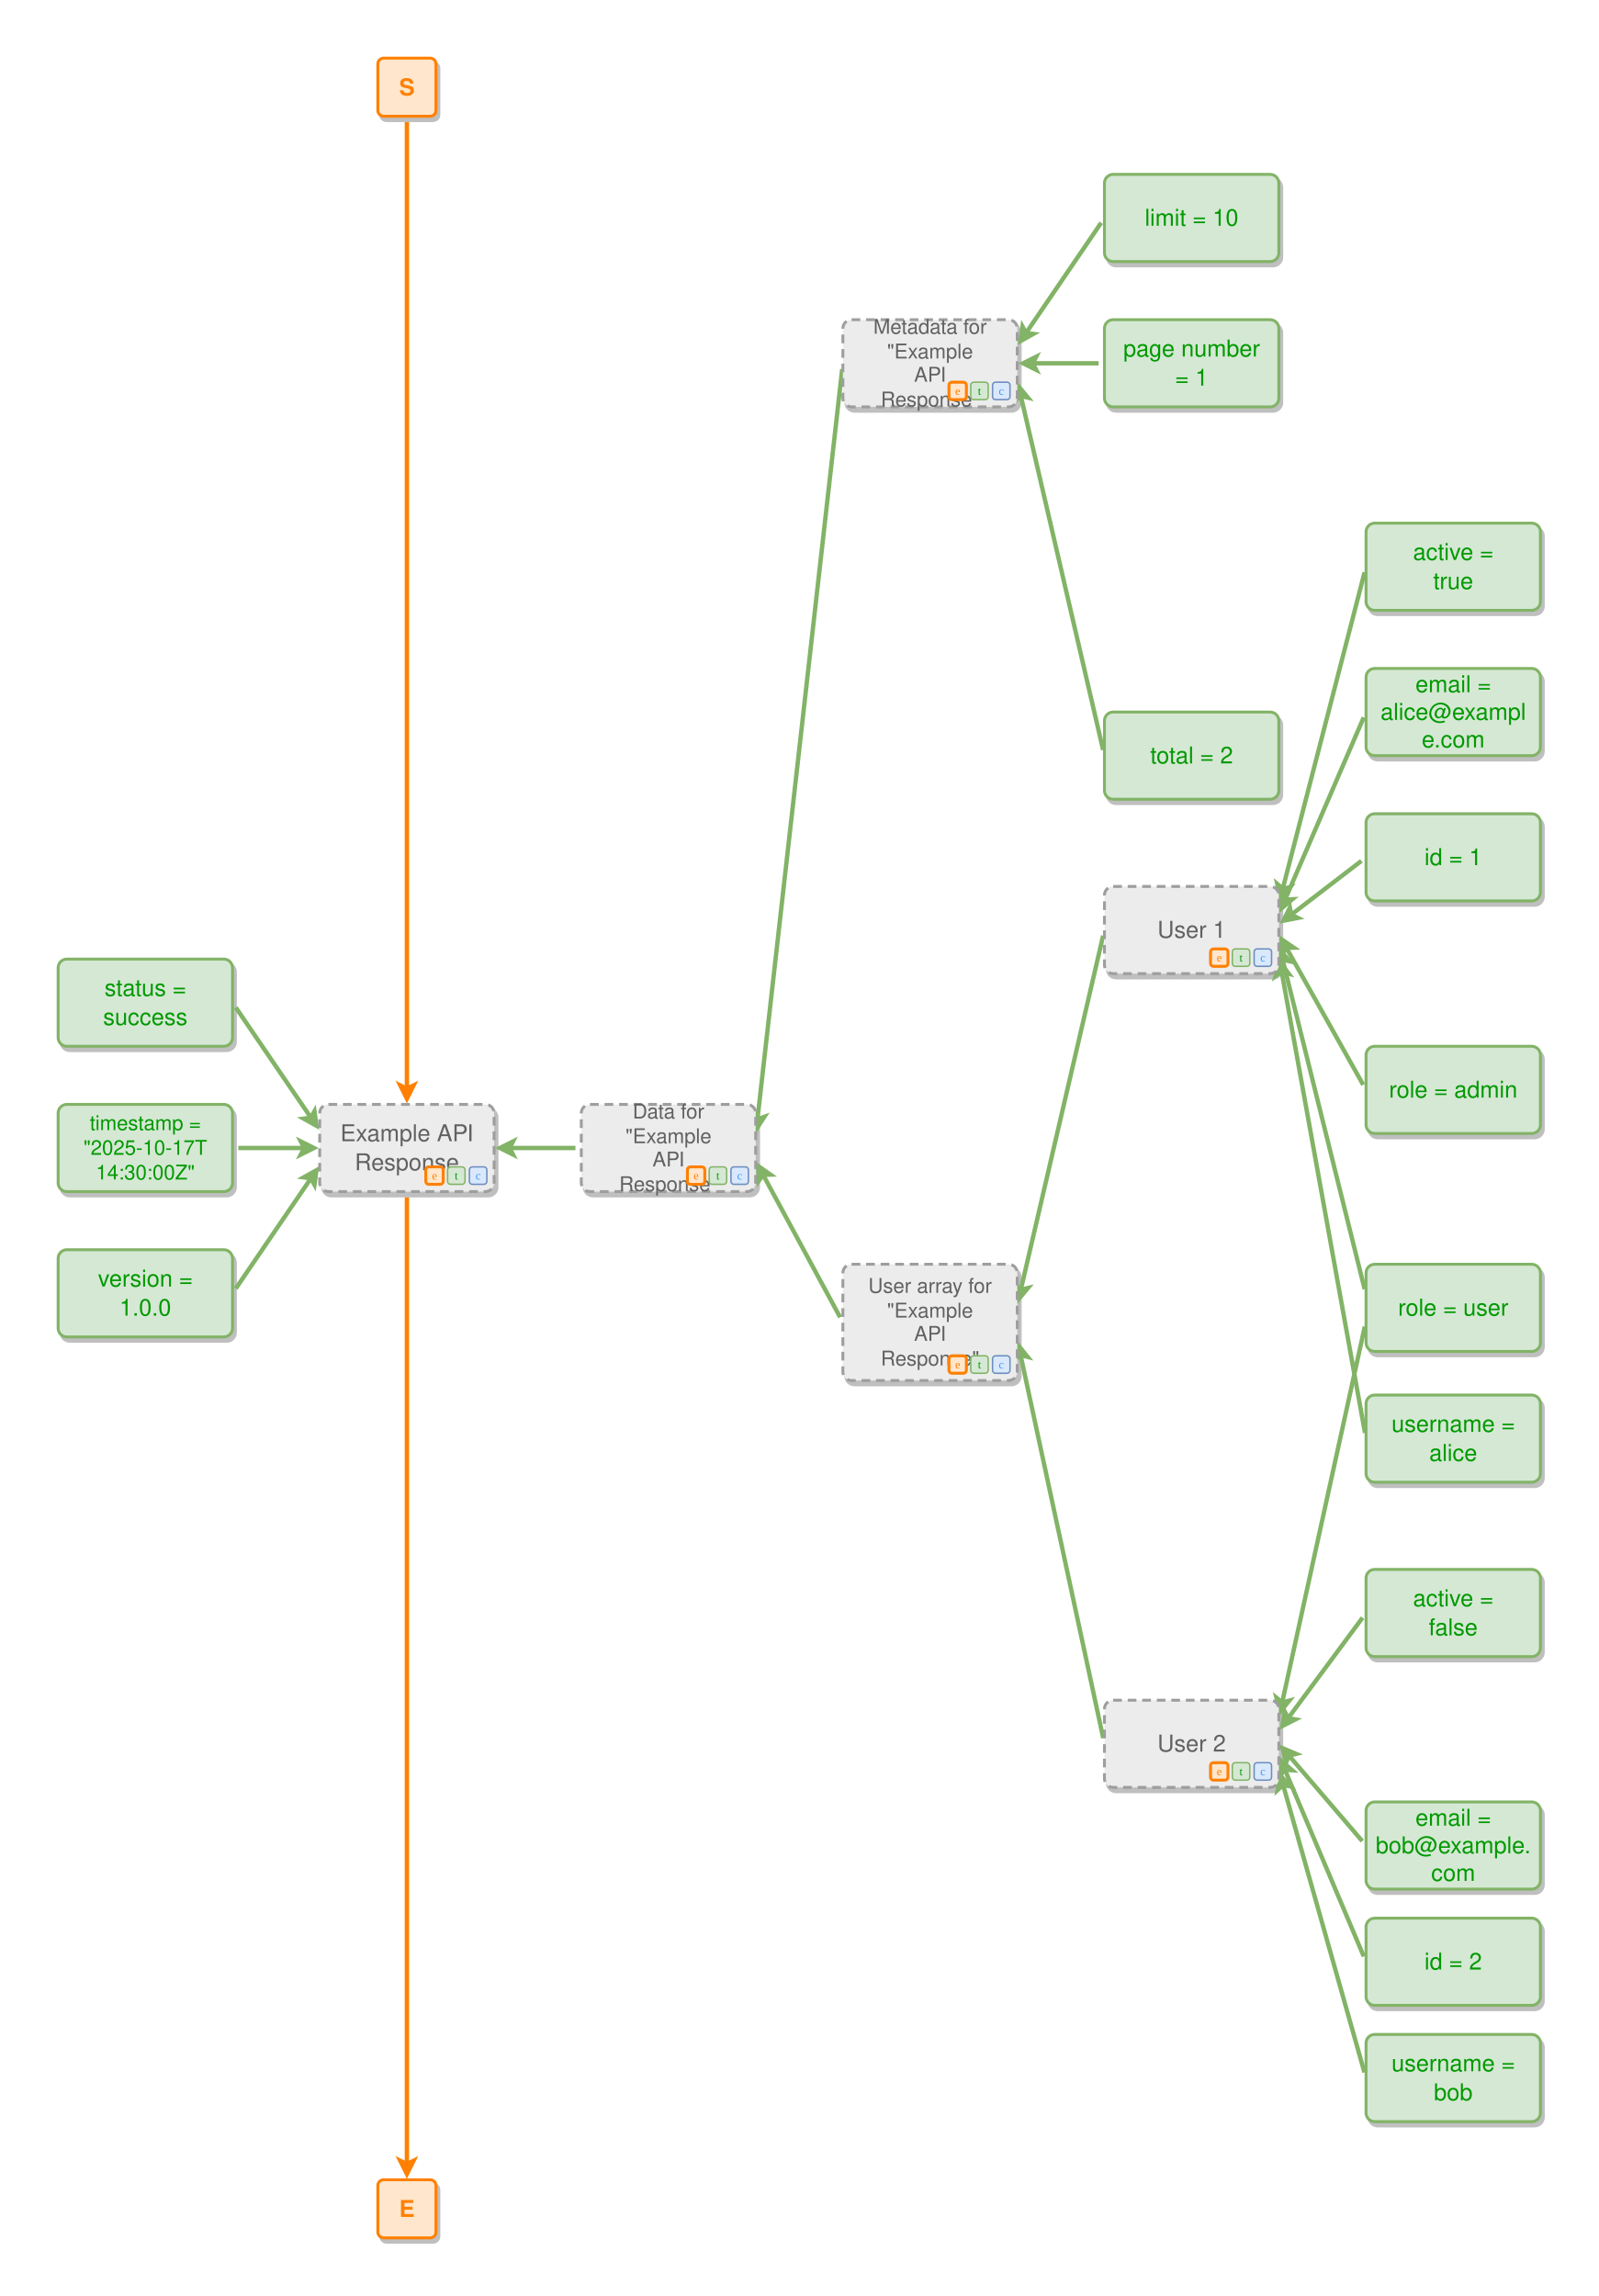
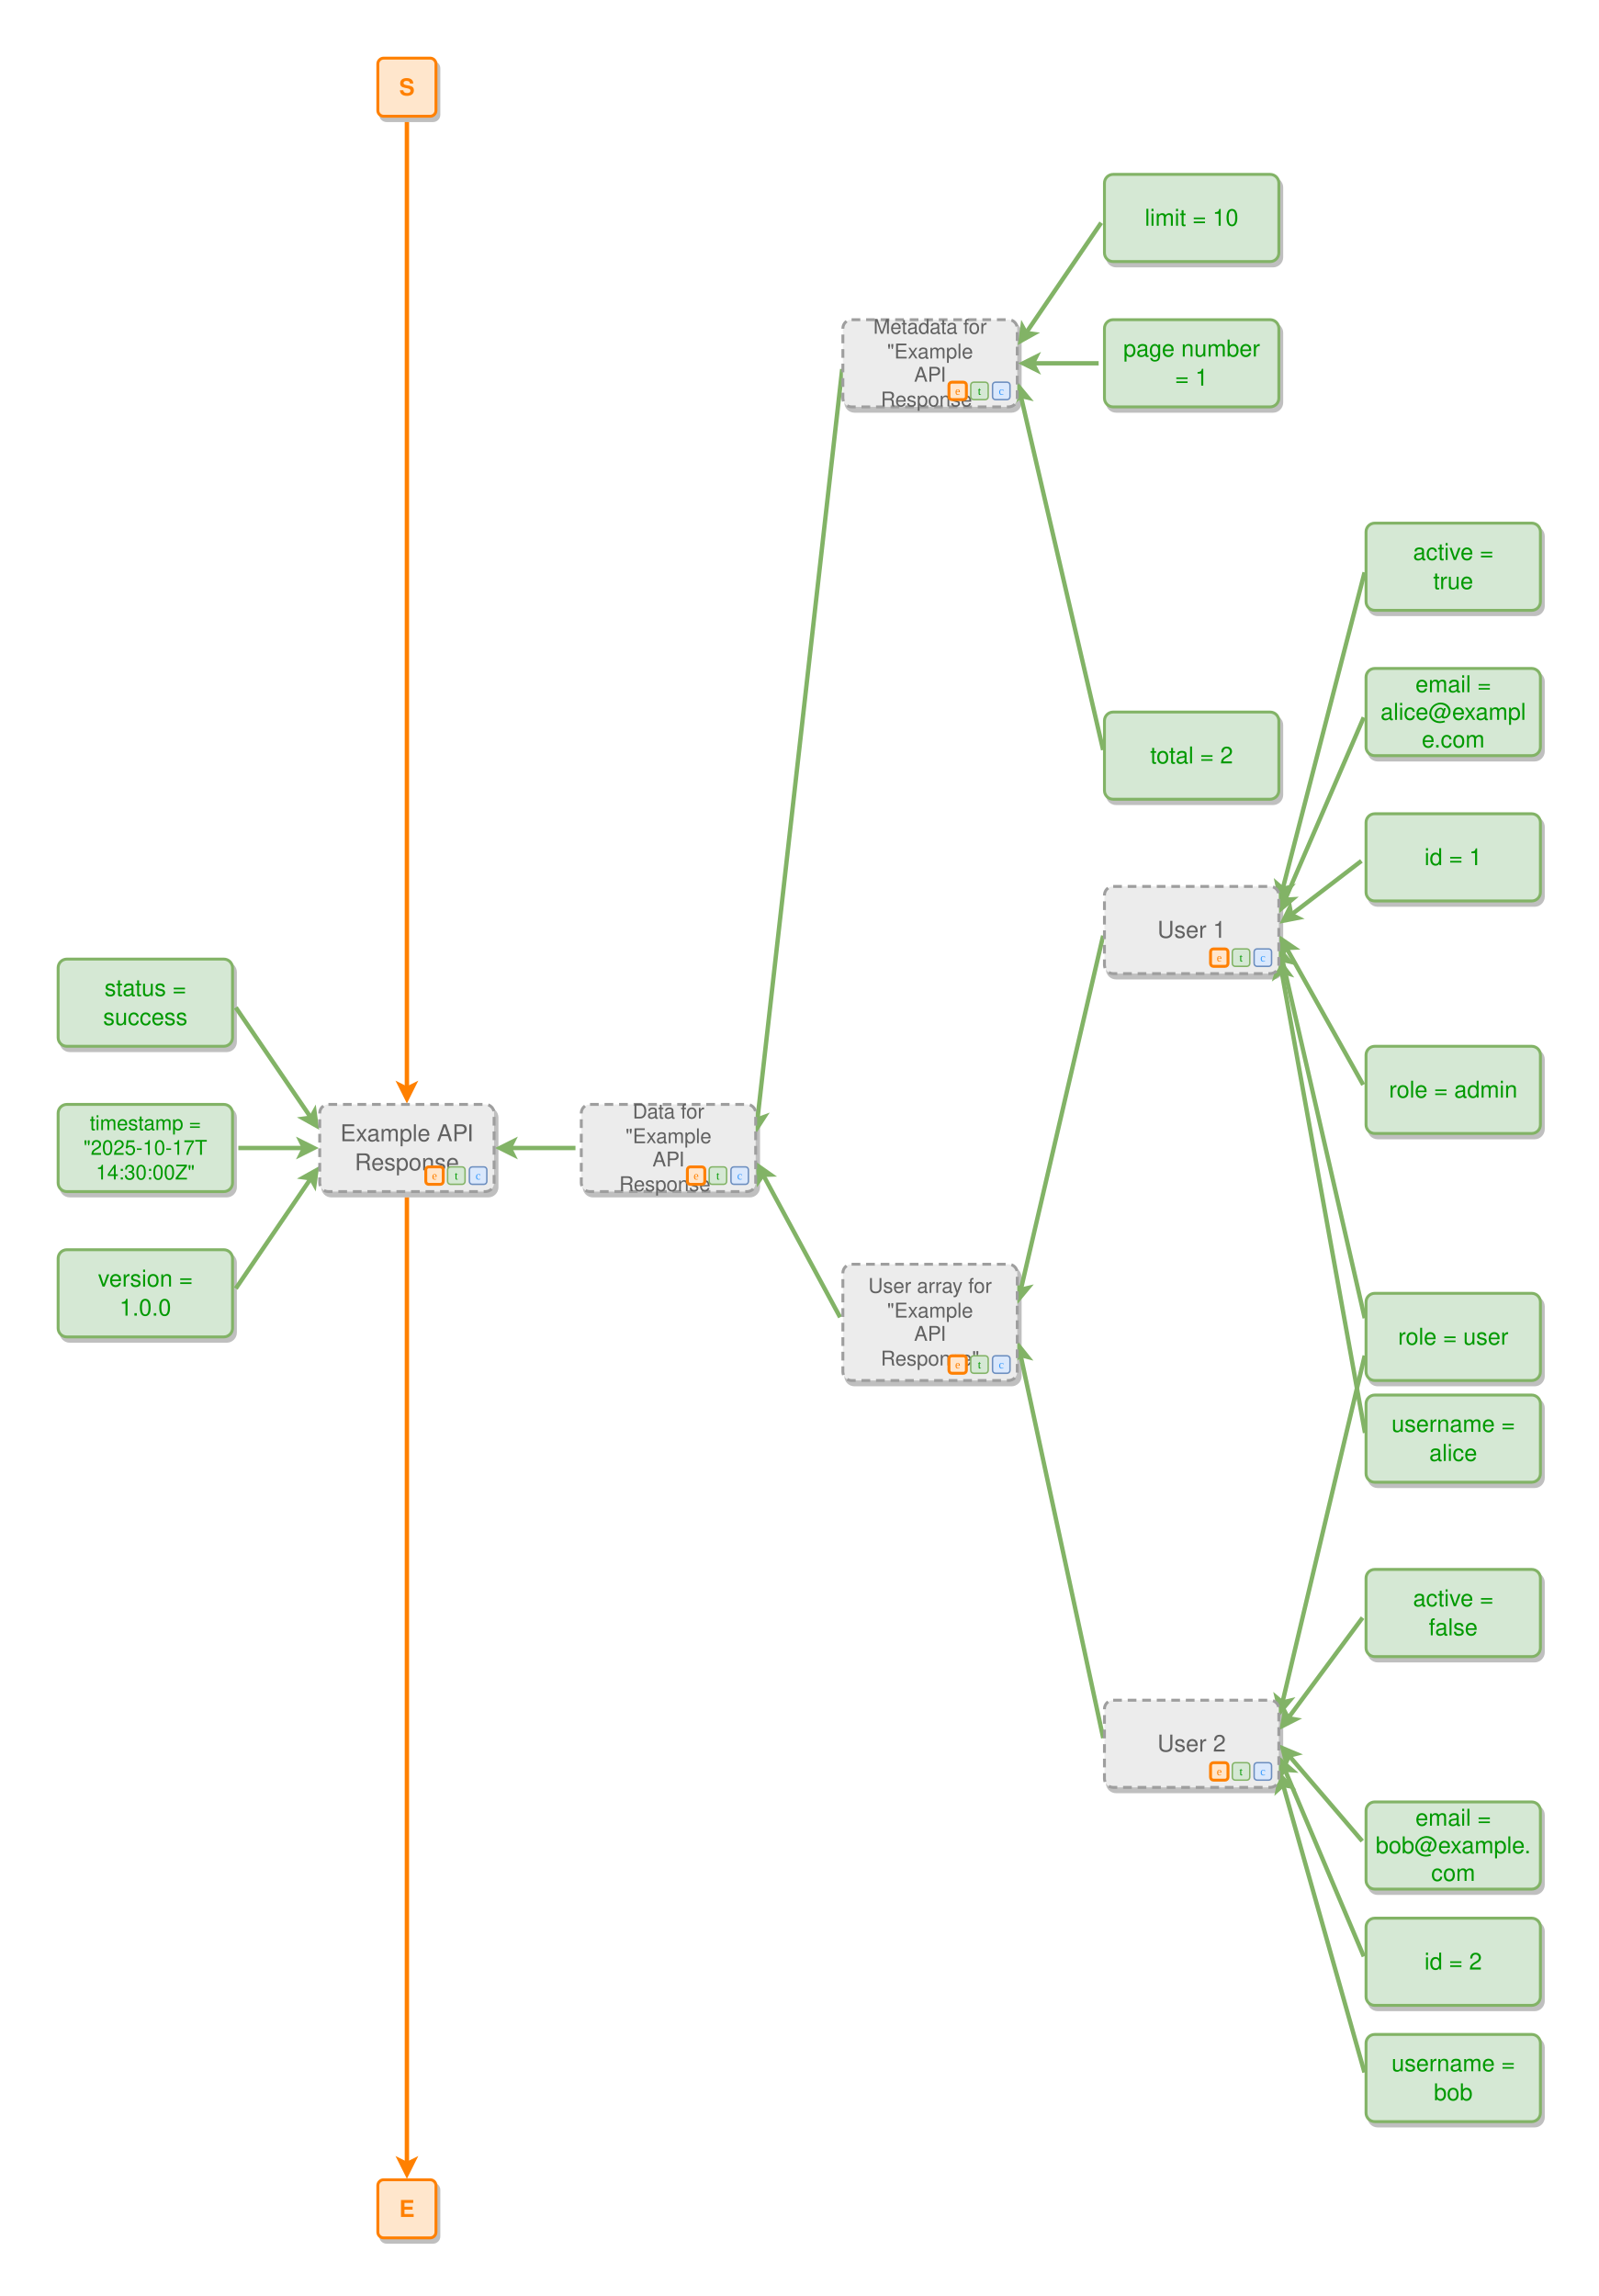
<svg xmlns="http://www.w3.org/2000/svg" width="1100" height="1580" viewBox="0 0 1100 1580">
  <defs>
  </defs>
  <g id="container-shells">
  </g>
  <g id="node-shadows">
    <rect x="400" y="760" width="120" height="60" rx="6" ry="6" fill="#000000" stroke="#000000" stroke-width="2" opacity="0.25" transform="translate(2,3)" />
    <rect x="940" y="1240" width="120" height="60" rx="6" ry="6" fill="#000000" stroke="#000000" stroke-width="2" opacity="0.25" transform="translate(2,3)" />
    <rect x="940" y="560" width="120" height="60" rx="6" ry="6" fill="#000000" stroke="#000000" stroke-width="2" opacity="0.25" transform="translate(2,3)" />
    <rect x="940" y="1320" width="120" height="60" rx="6" ry="6" fill="#000000" stroke="#000000" stroke-width="2" opacity="0.25" transform="translate(2,3)" />
    <rect x="760" y="120" width="120" height="60" rx="6" ry="6" fill="#000000" stroke="#000000" stroke-width="2" opacity="0.25" transform="translate(2,3)" />
    <rect x="760" y="220" width="120" height="60" rx="6" ry="6" fill="#000000" stroke="#000000" stroke-width="2" opacity="0.25" transform="translate(2,3)" />
    <rect x="940" y="720" width="120" height="60" rx="6" ry="6" fill="#000000" stroke="#000000" stroke-width="2" opacity="0.25" transform="translate(2,3)" />
-     <rect x="940" y="870" width="120" height="60" rx="6" ry="6" fill="#000000" stroke="#000000" stroke-width="2" opacity="0.25" transform="translate(2,3)" />
+     <rect x="940" y="890" width="120" height="60" rx="6" ry="6" fill="#000000" stroke="#000000" stroke-width="2" opacity="0.25" transform="translate(2,3)" />
    <rect x="40" y="660" width="120" height="60" rx="6" ry="6" fill="#000000" stroke="#000000" stroke-width="2" opacity="0.25" transform="translate(2,3)" />
    <rect x="40" y="760" width="120" height="60" rx="6" ry="6" fill="#000000" stroke="#000000" stroke-width="2" opacity="0.25" transform="translate(2,3)" />
    <rect x="760" y="490" width="120" height="60" rx="6" ry="6" fill="#000000" stroke="#000000" stroke-width="2" opacity="0.25" transform="translate(2,3)" />
    <rect x="220" y="760" width="120" height="60" rx="6" ry="6" fill="#000000" stroke="#000000" stroke-width="2" opacity="0.25" transform="translate(2,3)" />
    <rect x="940" y="960" width="120" height="60" rx="6" ry="6" fill="#000000" stroke="#000000" stroke-width="2" opacity="0.25" transform="translate(2,3)" />
    <rect x="940" y="1400" width="120" height="60" rx="6" ry="6" fill="#000000" stroke="#000000" stroke-width="2" opacity="0.25" transform="translate(2,3)" />
    <rect x="40" y="860" width="120" height="60" rx="6" ry="6" fill="#000000" stroke="#000000" stroke-width="2" opacity="0.25" transform="translate(2,3)" />
    <rect x="260" y="40" width="40" height="40" rx="4" ry="4" fill="#000000" stroke="#000000" stroke-width="2" opacity="0.25" transform="translate(2,3)" />
    <rect x="260" y="1500" width="40" height="40" rx="4" ry="4" fill="#000000" stroke="#000000" stroke-width="2" opacity="0.25" transform="translate(2,3)" />
    <rect x="580" y="220" width="120" height="60" rx="6" ry="6" fill="#000000" stroke="#000000" stroke-width="2" opacity="0.25" transform="translate(2,3)" />
    <rect x="760" y="610" width="120" height="60" rx="6" ry="6" fill="#000000" stroke="#000000" stroke-width="2" opacity="0.25" transform="translate(2,3)" />
    <rect x="760" y="1170" width="120" height="60" rx="6" ry="6" fill="#000000" stroke="#000000" stroke-width="2" opacity="0.25" transform="translate(2,3)" />
    <rect x="580" y="870" width="120" height="80" rx="6" ry="6" fill="#000000" stroke="#000000" stroke-width="2" opacity="0.25" transform="translate(2,3)" />
    <rect x="940" y="1080" width="120" height="60" rx="6" ry="6" fill="#000000" stroke="#000000" stroke-width="2" opacity="0.25" transform="translate(2,3)" />
    <rect x="940" y="360" width="120" height="60" rx="6" ry="6" fill="#000000" stroke="#000000" stroke-width="2" opacity="0.25" transform="translate(2,3)" />
    <rect x="940" y="460" width="120" height="60" rx="6" ry="6" fill="#000000" stroke="#000000" stroke-width="2" opacity="0.25" transform="translate(2,3)" />
  </g>
  <g id="edges">
    <g class="edge" data-edge-idx="0" data-edge-base="partof" data-edge-from="1" data-edge-to="2">
      <line x1="396.00" y1="790.00" x2="350.75" y2="790.00" stroke="#82b366" stroke-width="3" />
      <path d="M 344.00 790.00 L 353.00 785.50 L 350.75 790.00 L 353.00 794.50 Z" fill="#82b366" stroke="#82b366" stroke-width="3" stroke-miterlimit="10" />
    </g>
    <g class="edge" data-edge-idx="1" data-edge-base="partof" data-edge-from="10" data-edge-to="5">
      <line x1="937.40" y1="1266.96" x2="887.00" y2="1208.16" stroke="#82b366" stroke-width="3" />
      <path d="M 882.60 1203.04 L 891.88 1206.94 L 887.00 1208.16 L 885.04 1212.80 Z" fill="#82b366" stroke="#82b366" stroke-width="3" stroke-miterlimit="10" />
    </g>
    <g class="edge" data-edge-idx="2" data-edge-base="partof" data-edge-from="11" data-edge-to="4">
      <line x1="936.83" y1="592.43" x2="888.53" y2="629.46" stroke="#82b366" stroke-width="3" />
      <path d="M 883.17 633.57 L 887.58 624.52 L 888.53 629.46 L 893.05 631.66 Z" fill="#82b366" stroke="#82b366" stroke-width="3" stroke-miterlimit="10" />
    </g>
    <g class="edge" data-edge-idx="3" data-edge-base="partof" data-edge-from="12" data-edge-to="5">
      <line x1="938.44" y1="1346.32" x2="884.18" y2="1217.90" stroke="#82b366" stroke-width="3" />
      <path d="M 881.56 1211.68 L 889.20 1218.22 L 884.18 1217.90 L 880.91 1221.73 Z" fill="#82b366" stroke="#82b366" stroke-width="3" stroke-miterlimit="10" />
    </g>
    <g class="edge" data-edge-idx="4" data-edge-base="partof" data-edge-from="13" data-edge-to="3">
      <line x1="757.75" y1="153.30" x2="706.06" y2="229.12" stroke="#82b366" stroke-width="3" />
      <path d="M 702.25 234.70 L 703.61 224.72 L 706.06 229.12 L 711.04 229.79 Z" fill="#82b366" stroke="#82b366" stroke-width="3" stroke-miterlimit="10" />
    </g>
    <g class="edge" data-edge-idx="5" data-edge-base="partof" data-edge-from="14" data-edge-to="3">
      <line x1="756.00" y1="250.00" x2="710.75" y2="250.00" stroke="#82b366" stroke-width="3" />
      <path d="M 704.00 250.00 L 713.00 245.50 L 710.75 250.00 L 713.00 254.50 Z" fill="#82b366" stroke="#82b366" stroke-width="3" stroke-miterlimit="10" />
    </g>
    <g class="edge" data-edge-idx="6" data-edge-base="partof" data-edge-from="15" data-edge-to="4">
      <line x1="938.04" y1="746.51" x2="885.26" y2="652.38" stroke="#82b366" stroke-width="3" />
      <path d="M 881.96 646.49 L 890.28 652.14 L 885.26 652.38 L 882.43 656.54 Z" fill="#82b366" stroke="#82b366" stroke-width="3" stroke-miterlimit="10" />
    </g>
    <g class="edge" data-edge-idx="7" data-edge-base="partof" data-edge-from="16" data-edge-to="4">
-       <line x1="939.03" y1="887.12" x2="882.60" y2="660.43" stroke="#82b366" stroke-width="3" />
-       <path d="M 880.97 653.88 L 887.51 661.53 L 882.60 660.43 L 878.77 663.70 Z" fill="#82b366" stroke="#82b366" stroke-width="3" stroke-miterlimit="10" />
+       <line x1="939.10" y1="907.10" x2="882.41" y2="660.48" stroke="#82b366" stroke-width="3" />
+       <path d="M 880.90 653.90 L 887.30 661.66 L 882.41 660.48 L 878.53 663.68 Z" fill="#82b366" stroke="#82b366" stroke-width="3" stroke-miterlimit="10" />
    </g>
    <g class="edge" data-edge-idx="8" data-edge-base="partof" data-edge-from="16" data-edge-to="5">
-       <line x1="939.14" y1="912.91" x2="882.31" y2="1171.50" stroke="#82b366" stroke-width="3" />
-       <path d="M 880.86 1178.09 L 878.40 1168.34 L 882.31 1171.50 L 887.19 1170.27 Z" fill="#82b366" stroke="#82b366" stroke-width="3" stroke-miterlimit="10" />
+       <line x1="939.08" y1="932.89" x2="882.48" y2="1171.54" stroke="#82b366" stroke-width="3" />
+       <path d="M 880.92 1178.11 L 878.62 1168.31 L 882.48 1171.54 L 887.38 1170.39 Z" fill="#82b366" stroke="#82b366" stroke-width="3" stroke-miterlimit="10" />
    </g>
    <g class="edge" data-edge-idx="9" data-edge-base="partof" data-edge-from="17" data-edge-to="2">
      <line x1="162.25" y1="693.30" x2="213.94" y2="769.12" stroke="#82b366" stroke-width="3" />
      <path d="M 217.75 774.70 L 208.96 769.79 L 213.94 769.12 L 216.39 764.72 Z" fill="#82b366" stroke="#82b366" stroke-width="3" stroke-miterlimit="10" />
    </g>
    <g class="edge" data-edge-idx="10" data-edge-base="partof" data-edge-from="18" data-edge-to="2">
      <line x1="164.00" y1="790.00" x2="209.25" y2="790.00" stroke="#82b366" stroke-width="3" />
      <path d="M 216.00 790.00 L 207.00 794.50 L 209.25 790.00 L 207.00 785.50 Z" fill="#82b366" stroke="#82b366" stroke-width="3" stroke-miterlimit="10" />
    </g>
    <g class="edge" data-edge-idx="11" data-edge-base="partof" data-edge-from="19" data-edge-to="3">
      <line x1="759.09" y1="516.10" x2="702.44" y2="272.47" stroke="#82b366" stroke-width="3" />
      <path d="M 700.91 265.90 L 707.33 273.64 L 702.44 272.47 L 698.56 275.68 Z" fill="#82b366" stroke="#82b366" stroke-width="3" stroke-miterlimit="10" />
    </g>
    <g class="edge" data-edge-idx="12" data-edge-base="leadsto" data-edge-from="2" data-edge-to="24">
      <line x1="280.00" y1="824.00" x2="280.00" y2="1489.25" stroke="#ff8000" stroke-width="3" />
      <path d="M 280.00 1496.00 L 275.50 1487.00 L 280.00 1489.25 L 284.50 1487.00 Z" fill="#ff8000" stroke="#ff8000" stroke-width="3" stroke-miterlimit="10" />
    </g>
    <g class="edge" data-edge-idx="13" data-edge-base="partof" data-edge-from="20" data-edge-to="4">
      <line x1="939.29" y1="986.06" x2="881.91" y2="668.58" stroke="#82b366" stroke-width="3" />
      <path d="M 880.71 661.94 L 886.74 669.99 L 881.91 668.58 L 877.88 671.59 Z" fill="#82b366" stroke="#82b366" stroke-width="3" stroke-miterlimit="10" />
    </g>
    <g class="edge" data-edge-idx="14" data-edge-base="partof" data-edge-from="21" data-edge-to="5">
      <line x1="938.91" y1="1426.15" x2="882.93" y2="1228.34" stroke="#82b366" stroke-width="3" />
      <path d="M 881.09 1221.85 L 887.87 1229.28 L 882.93 1228.34 L 879.21 1231.73 Z" fill="#82b366" stroke="#82b366" stroke-width="3" stroke-miterlimit="10" />
    </g>
    <g class="edge" data-edge-idx="15" data-edge-base="partof" data-edge-from="22" data-edge-to="2">
      <line x1="162.25" y1="886.70" x2="213.94" y2="810.88" stroke="#82b366" stroke-width="3" />
      <path d="M 217.75 805.30 L 216.39 815.28 L 213.94 810.88 L 208.96 810.21 Z" fill="#82b366" stroke="#82b366" stroke-width="3" stroke-miterlimit="10" />
    </g>
    <g class="edge" data-edge-idx="16" data-edge-base="leadsto" data-edge-from="23" data-edge-to="2">
      <line x1="280.00" y1="84.00" x2="280.00" y2="749.25" stroke="#ff8000" stroke-width="3" />
      <path d="M 280.00 756.00 L 275.50 747.00 L 280.00 749.25 L 284.50 747.00 Z" fill="#ff8000" stroke="#ff8000" stroke-width="3" stroke-miterlimit="10" />
    </g>
    <g class="edge" data-edge-idx="17" data-edge-base="partof" data-edge-from="3" data-edge-to="1">
      <line x1="579.55" y1="253.97" x2="521.21" y2="770.32" stroke="#82b366" stroke-width="3" />
      <path d="M 520.45 777.03 L 516.99 767.58 L 521.21 770.32 L 525.93 768.59 Z" fill="#82b366" stroke="#82b366" stroke-width="3" stroke-miterlimit="10" />
    </g>
    <g class="edge" data-edge-idx="18" data-edge-base="partof" data-edge-from="4" data-edge-to="6">
      <line x1="759.09" y1="643.90" x2="702.44" y2="887.53" stroke="#82b366" stroke-width="3" />
      <path d="M 700.91 894.10 L 698.56 884.32 L 702.44 887.53 L 707.33 886.36 Z" fill="#82b366" stroke="#82b366" stroke-width="3" stroke-miterlimit="10" />
    </g>
    <g class="edge" data-edge-idx="19" data-edge-base="partof" data-edge-from="5" data-edge-to="6">
      <line x1="759.16" y1="1196.09" x2="702.27" y2="932.51" stroke="#82b366" stroke-width="3" />
      <path d="M 700.84 925.91 L 707.14 933.76 L 702.27 932.51 L 698.34 935.66 Z" fill="#82b366" stroke="#82b366" stroke-width="3" stroke-miterlimit="10" />
    </g>
    <g class="edge" data-edge-idx="20" data-edge-base="partof" data-edge-from="6" data-edge-to="1">
      <line x1="578.10" y1="906.48" x2="525.11" y2="808.46" stroke="#82b366" stroke-width="3" />
      <path d="M 521.90 802.52 L 530.14 808.30 L 525.11 808.46 L 522.22 812.58 Z" fill="#82b366" stroke="#82b366" stroke-width="3" stroke-miterlimit="10" />
    </g>
    <g class="edge" data-edge-idx="21" data-edge-base="partof" data-edge-from="7" data-edge-to="5">
      <line x1="937.62" y1="1113.21" x2="886.40" y2="1182.36" stroke="#82b366" stroke-width="3" />
      <path d="M 882.38 1187.79 L 884.12 1177.88 L 886.40 1182.36 L 891.35 1183.23 Z" fill="#82b366" stroke="#82b366" stroke-width="3" stroke-miterlimit="10" />
    </g>
    <g class="edge" data-edge-idx="22" data-edge-base="partof" data-edge-from="8" data-edge-to="4">
      <line x1="939.00" y1="393.87" x2="882.69" y2="611.59" stroke="#82b366" stroke-width="3" />
      <path d="M 881.00 618.13 L 878.90 608.29 L 882.69 611.59 L 887.61 610.54 Z" fill="#82b366" stroke="#82b366" stroke-width="3" stroke-miterlimit="10" />
    </g>
    <g class="edge" data-edge-idx="23" data-edge-base="partof" data-edge-from="9" data-edge-to="4">
      <line x1="938.41" y1="493.67" x2="884.26" y2="619.13" stroke="#82b366" stroke-width="3" />
      <path d="M 881.59 625.33 L 881.02 615.28 L 884.26 619.13 L 889.28 618.85 Z" fill="#82b366" stroke="#82b366" stroke-width="3" stroke-miterlimit="10" />
    </g>
  </g>
  <g id="nodes">
    <rect x="400" y="760" width="120" height="60" rx="6" ry="6" fill="#ececec" stroke="#9e9e9e" stroke-width="2" stroke-dasharray="6 4" />
    <text x="460" y="765" text-anchor="middle" dominant-baseline="middle" font-family="Helvetica,Inter,Segoe UI,Arial" font-size="14" font-weight="normal" fill="#616161">Data for</text>
    <text x="460" y="782" text-anchor="middle" dominant-baseline="middle" font-family="Helvetica,Inter,Segoe UI,Arial" font-size="14" font-weight="normal" fill="#616161">"Example</text>
    <text x="460" y="798" text-anchor="middle" dominant-baseline="middle" font-family="Helvetica,Inter,Segoe UI,Arial" font-size="14" font-weight="normal" fill="#616161">API</text>
    <text x="460" y="815" text-anchor="middle" dominant-baseline="middle" font-family="Helvetica,Inter,Segoe UI,Arial" font-size="14" font-weight="normal" fill="#616161">Response"</text>
    <rect x="473" y="803" width="12" height="12" rx="2" ry="2" fill="#ffe6cc" stroke="#ff8000" stroke-width="2" />
    <text x="479.0" y="809.0" text-anchor="middle" dominant-baseline="central" font-size="8" fill="#ff8000">e</text>
    <rect x="488" y="803" width="12" height="12" rx="2" ry="2" fill="#d5e8d4" stroke="#82b366" stroke-width="1" />
    <text x="494.0" y="809.0" text-anchor="middle" dominant-baseline="central" font-size="8" fill="#009900">t</text>
    <rect x="503" y="803" width="12" height="12" rx="2" ry="2" fill="#dae8fc" stroke="#6c8ebf" stroke-width="1" />
    <text x="509.0" y="809.0" text-anchor="middle" dominant-baseline="central" font-size="8" fill="#3399ff">c</text>
    <rect x="940" y="1240" width="120" height="60" rx="6" ry="6" fill="#d5e8d4" stroke="#82b366" stroke-width="2" />
    <text x="1000" y="1251" text-anchor="middle" dominant-baseline="middle" font-family="Helvetica,Inter,Segoe UI,Arial" font-size="16" font-weight="normal" fill="#009900">email =</text>
    <text x="1000" y="1270" text-anchor="middle" dominant-baseline="middle" font-family="Helvetica,Inter,Segoe UI,Arial" font-size="16" font-weight="normal" fill="#009900">bob@example.</text>
    <text x="1000" y="1289" text-anchor="middle" dominant-baseline="middle" font-family="Helvetica,Inter,Segoe UI,Arial" font-size="16" font-weight="normal" fill="#009900">com</text>
    <rect x="940" y="560" width="120" height="60" rx="6" ry="6" fill="#d5e8d4" stroke="#82b366" stroke-width="2" />
    <text x="1000" y="590" text-anchor="middle" dominant-baseline="middle" font-family="Helvetica,Inter,Segoe UI,Arial" font-size="16" font-weight="normal" fill="#009900">id = 1</text>
    <rect x="940" y="1320" width="120" height="60" rx="6" ry="6" fill="#d5e8d4" stroke="#82b366" stroke-width="2" />
    <text x="1000" y="1350" text-anchor="middle" dominant-baseline="middle" font-family="Helvetica,Inter,Segoe UI,Arial" font-size="16" font-weight="normal" fill="#009900">id = 2</text>
    <rect x="760" y="120" width="120" height="60" rx="6" ry="6" fill="#d5e8d4" stroke="#82b366" stroke-width="2" />
    <text x="820" y="150" text-anchor="middle" dominant-baseline="middle" font-family="Helvetica,Inter,Segoe UI,Arial" font-size="16" font-weight="normal" fill="#009900">limit = 10</text>
    <rect x="760" y="220" width="120" height="60" rx="6" ry="6" fill="#d5e8d4" stroke="#82b366" stroke-width="2" />
    <text x="820" y="240" text-anchor="middle" dominant-baseline="middle" font-family="Helvetica,Inter,Segoe UI,Arial" font-size="16" font-weight="normal" fill="#009900">page number</text>
    <text x="820" y="260" text-anchor="middle" dominant-baseline="middle" font-family="Helvetica,Inter,Segoe UI,Arial" font-size="16" font-weight="normal" fill="#009900">= 1</text>
    <rect x="940" y="720" width="120" height="60" rx="6" ry="6" fill="#d5e8d4" stroke="#82b366" stroke-width="2" />
    <text x="1000" y="750" text-anchor="middle" dominant-baseline="middle" font-family="Helvetica,Inter,Segoe UI,Arial" font-size="16" font-weight="normal" fill="#009900">role = admin</text>
-     <rect x="940" y="870" width="120" height="60" rx="6" ry="6" fill="#d5e8d4" stroke="#82b366" stroke-width="2" />
-     <text x="1000" y="900" text-anchor="middle" dominant-baseline="middle" font-family="Helvetica,Inter,Segoe UI,Arial" font-size="16" font-weight="normal" fill="#009900">role = user</text>
+     <rect x="940" y="890" width="120" height="60" rx="6" ry="6" fill="#d5e8d4" stroke="#82b366" stroke-width="2" />
+     <text x="1000" y="920" text-anchor="middle" dominant-baseline="middle" font-family="Helvetica,Inter,Segoe UI,Arial" font-size="16" font-weight="normal" fill="#009900">role = user</text>
    <rect x="40" y="660" width="120" height="60" rx="6" ry="6" fill="#d5e8d4" stroke="#82b366" stroke-width="2" />
    <text x="100" y="680" text-anchor="middle" dominant-baseline="middle" font-family="Helvetica,Inter,Segoe UI,Arial" font-size="16" font-weight="normal" fill="#009900">status =</text>
    <text x="100" y="700" text-anchor="middle" dominant-baseline="middle" font-family="Helvetica,Inter,Segoe UI,Arial" font-size="16" font-weight="normal" fill="#009900">success</text>
    <rect x="40" y="760" width="120" height="60" rx="6" ry="6" fill="#d5e8d4" stroke="#82b366" stroke-width="2" />
    <text x="100" y="773" text-anchor="middle" dominant-baseline="middle" font-family="Helvetica,Inter,Segoe UI,Arial" font-size="14" font-weight="normal" fill="#009900">timestamp =</text>
    <text x="100" y="790" text-anchor="middle" dominant-baseline="middle" font-family="Helvetica,Inter,Segoe UI,Arial" font-size="14" font-weight="normal" fill="#009900">"2025-10-17T</text>
    <text x="100" y="807" text-anchor="middle" dominant-baseline="middle" font-family="Helvetica,Inter,Segoe UI,Arial" font-size="14" font-weight="normal" fill="#009900">14:30:00Z"</text>
    <rect x="760" y="490" width="120" height="60" rx="6" ry="6" fill="#d5e8d4" stroke="#82b366" stroke-width="2" />
    <text x="820" y="520" text-anchor="middle" dominant-baseline="middle" font-family="Helvetica,Inter,Segoe UI,Arial" font-size="16" font-weight="normal" fill="#009900">total = 2</text>
    <rect x="220" y="760" width="120" height="60" rx="6" ry="6" fill="#ececec" stroke="#9e9e9e" stroke-width="2" stroke-dasharray="6 4" />
    <text x="280" y="780" text-anchor="middle" dominant-baseline="middle" font-family="Helvetica,Inter,Segoe UI,Arial" font-size="16" font-weight="normal" fill="#616161">Example API</text>
    <text x="280" y="800" text-anchor="middle" dominant-baseline="middle" font-family="Helvetica,Inter,Segoe UI,Arial" font-size="16" font-weight="normal" fill="#616161">Response</text>
    <rect x="293" y="803" width="12" height="12" rx="2" ry="2" fill="#ffe6cc" stroke="#ff8000" stroke-width="2" />
    <text x="299.0" y="809.0" text-anchor="middle" dominant-baseline="central" font-size="8" fill="#ff8000">e</text>
    <rect x="308" y="803" width="12" height="12" rx="2" ry="2" fill="#d5e8d4" stroke="#82b366" stroke-width="1" />
    <text x="314.0" y="809.0" text-anchor="middle" dominant-baseline="central" font-size="8" fill="#009900">t</text>
    <rect x="323" y="803" width="12" height="12" rx="2" ry="2" fill="#dae8fc" stroke="#6c8ebf" stroke-width="1" />
    <text x="329.0" y="809.0" text-anchor="middle" dominant-baseline="central" font-size="8" fill="#3399ff">c</text>
    <rect x="940" y="960" width="120" height="60" rx="6" ry="6" fill="#d5e8d4" stroke="#82b366" stroke-width="2" />
    <text x="1000" y="980" text-anchor="middle" dominant-baseline="middle" font-family="Helvetica,Inter,Segoe UI,Arial" font-size="16" font-weight="normal" fill="#009900">username =</text>
    <text x="1000" y="1000" text-anchor="middle" dominant-baseline="middle" font-family="Helvetica,Inter,Segoe UI,Arial" font-size="16" font-weight="normal" fill="#009900">alice</text>
    <rect x="940" y="1400" width="120" height="60" rx="6" ry="6" fill="#d5e8d4" stroke="#82b366" stroke-width="2" />
    <text x="1000" y="1420" text-anchor="middle" dominant-baseline="middle" font-family="Helvetica,Inter,Segoe UI,Arial" font-size="16" font-weight="normal" fill="#009900">username =</text>
    <text x="1000" y="1440" text-anchor="middle" dominant-baseline="middle" font-family="Helvetica,Inter,Segoe UI,Arial" font-size="16" font-weight="normal" fill="#009900">bob</text>
    <rect x="40" y="860" width="120" height="60" rx="6" ry="6" fill="#d5e8d4" stroke="#82b366" stroke-width="2" />
    <text x="100" y="880" text-anchor="middle" dominant-baseline="middle" font-family="Helvetica,Inter,Segoe UI,Arial" font-size="16" font-weight="normal" fill="#009900">version =</text>
    <text x="100" y="900" text-anchor="middle" dominant-baseline="middle" font-family="Helvetica,Inter,Segoe UI,Arial" font-size="16" font-weight="normal" fill="#009900">1.0.0</text>
    <rect x="260" y="40" width="40" height="40" rx="4" ry="4" fill="#ffe6cc" stroke="#ff8000" stroke-width="2" />
    <text x="280" y="60" text-anchor="middle" dominant-baseline="middle" font-family="Helvetica,Inter,Segoe UI,Arial" font-size="16" font-weight="bold" fill="#ff8000">S</text>
    <rect x="260" y="1500" width="40" height="40" rx="4" ry="4" fill="#ffe6cc" stroke="#ff8000" stroke-width="2" />
    <text x="280" y="1520" text-anchor="middle" dominant-baseline="middle" font-family="Helvetica,Inter,Segoe UI,Arial" font-size="16" font-weight="bold" fill="#ff8000">E</text>
    <rect x="580" y="220" width="120" height="60" rx="6" ry="6" fill="#ececec" stroke="#9e9e9e" stroke-width="2" stroke-dasharray="6 4" />
    <text x="640" y="225" text-anchor="middle" dominant-baseline="middle" font-family="Helvetica,Inter,Segoe UI,Arial" font-size="14" font-weight="normal" fill="#616161">Metadata for</text>
    <text x="640" y="242" text-anchor="middle" dominant-baseline="middle" font-family="Helvetica,Inter,Segoe UI,Arial" font-size="14" font-weight="normal" fill="#616161">"Example</text>
    <text x="640" y="258" text-anchor="middle" dominant-baseline="middle" font-family="Helvetica,Inter,Segoe UI,Arial" font-size="14" font-weight="normal" fill="#616161">API</text>
    <text x="640" y="275" text-anchor="middle" dominant-baseline="middle" font-family="Helvetica,Inter,Segoe UI,Arial" font-size="14" font-weight="normal" fill="#616161">Response"</text>
    <rect x="653" y="263" width="12" height="12" rx="2" ry="2" fill="#ffe6cc" stroke="#ff8000" stroke-width="2" />
    <text x="659.0" y="269.0" text-anchor="middle" dominant-baseline="central" font-size="8" fill="#ff8000">e</text>
    <rect x="668" y="263" width="12" height="12" rx="2" ry="2" fill="#d5e8d4" stroke="#82b366" stroke-width="1" />
    <text x="674.0" y="269.0" text-anchor="middle" dominant-baseline="central" font-size="8" fill="#009900">t</text>
    <rect x="683" y="263" width="12" height="12" rx="2" ry="2" fill="#dae8fc" stroke="#6c8ebf" stroke-width="1" />
    <text x="689.0" y="269.0" text-anchor="middle" dominant-baseline="central" font-size="8" fill="#3399ff">c</text>
    <rect x="760" y="610" width="120" height="60" rx="6" ry="6" fill="#ececec" stroke="#9e9e9e" stroke-width="2" stroke-dasharray="6 4" />
    <text x="820" y="640" text-anchor="middle" dominant-baseline="middle" font-family="Helvetica,Inter,Segoe UI,Arial" font-size="16" font-weight="normal" fill="#616161">User 1</text>
    <rect x="833" y="653" width="12" height="12" rx="2" ry="2" fill="#ffe6cc" stroke="#ff8000" stroke-width="2" />
    <text x="839.0" y="659.0" text-anchor="middle" dominant-baseline="central" font-size="8" fill="#ff8000">e</text>
    <rect x="848" y="653" width="12" height="12" rx="2" ry="2" fill="#d5e8d4" stroke="#82b366" stroke-width="1" />
    <text x="854.0" y="659.0" text-anchor="middle" dominant-baseline="central" font-size="8" fill="#009900">t</text>
    <rect x="863" y="653" width="12" height="12" rx="2" ry="2" fill="#dae8fc" stroke="#6c8ebf" stroke-width="1" />
    <text x="869.0" y="659.0" text-anchor="middle" dominant-baseline="central" font-size="8" fill="#3399ff">c</text>
    <rect x="760" y="1170" width="120" height="60" rx="6" ry="6" fill="#ececec" stroke="#9e9e9e" stroke-width="2" stroke-dasharray="6 4" />
    <text x="820" y="1200" text-anchor="middle" dominant-baseline="middle" font-family="Helvetica,Inter,Segoe UI,Arial" font-size="16" font-weight="normal" fill="#616161">User 2</text>
    <rect x="833" y="1213" width="12" height="12" rx="2" ry="2" fill="#ffe6cc" stroke="#ff8000" stroke-width="2" />
    <text x="839.0" y="1219.0" text-anchor="middle" dominant-baseline="central" font-size="8" fill="#ff8000">e</text>
    <rect x="848" y="1213" width="12" height="12" rx="2" ry="2" fill="#d5e8d4" stroke="#82b366" stroke-width="1" />
    <text x="854.0" y="1219.0" text-anchor="middle" dominant-baseline="central" font-size="8" fill="#009900">t</text>
    <rect x="863" y="1213" width="12" height="12" rx="2" ry="2" fill="#dae8fc" stroke="#6c8ebf" stroke-width="1" />
    <text x="869.0" y="1219.0" text-anchor="middle" dominant-baseline="central" font-size="8" fill="#3399ff">c</text>
    <rect x="580" y="870" width="120" height="80" rx="6" ry="6" fill="#ececec" stroke="#9e9e9e" stroke-width="2" stroke-dasharray="6 4" />
    <text x="640" y="885" text-anchor="middle" dominant-baseline="middle" font-family="Helvetica,Inter,Segoe UI,Arial" font-size="14" font-weight="normal" fill="#616161">User array for</text>
    <text x="640" y="902" text-anchor="middle" dominant-baseline="middle" font-family="Helvetica,Inter,Segoe UI,Arial" font-size="14" font-weight="normal" fill="#616161">"Example</text>
    <text x="640" y="918" text-anchor="middle" dominant-baseline="middle" font-family="Helvetica,Inter,Segoe UI,Arial" font-size="14" font-weight="normal" fill="#616161">API</text>
    <text x="640" y="935" text-anchor="middle" dominant-baseline="middle" font-family="Helvetica,Inter,Segoe UI,Arial" font-size="14" font-weight="normal" fill="#616161">Response"</text>
    <rect x="653" y="933" width="12" height="12" rx="2" ry="2" fill="#ffe6cc" stroke="#ff8000" stroke-width="2" />
    <text x="659.0" y="939.0" text-anchor="middle" dominant-baseline="central" font-size="8" fill="#ff8000">e</text>
    <rect x="668" y="933" width="12" height="12" rx="2" ry="2" fill="#d5e8d4" stroke="#82b366" stroke-width="1" />
    <text x="674.0" y="939.0" text-anchor="middle" dominant-baseline="central" font-size="8" fill="#009900">t</text>
    <rect x="683" y="933" width="12" height="12" rx="2" ry="2" fill="#dae8fc" stroke="#6c8ebf" stroke-width="1" />
    <text x="689.0" y="939.0" text-anchor="middle" dominant-baseline="central" font-size="8" fill="#3399ff">c</text>
    <rect x="940" y="1080" width="120" height="60" rx="6" ry="6" fill="#d5e8d4" stroke="#82b366" stroke-width="2" />
    <text x="1000" y="1100" text-anchor="middle" dominant-baseline="middle" font-family="Helvetica,Inter,Segoe UI,Arial" font-size="16" font-weight="normal" fill="#009900">active =</text>
    <text x="1000" y="1120" text-anchor="middle" dominant-baseline="middle" font-family="Helvetica,Inter,Segoe UI,Arial" font-size="16" font-weight="normal" fill="#009900">false</text>
    <rect x="940" y="360" width="120" height="60" rx="6" ry="6" fill="#d5e8d4" stroke="#82b366" stroke-width="2" />
    <text x="1000" y="380" text-anchor="middle" dominant-baseline="middle" font-family="Helvetica,Inter,Segoe UI,Arial" font-size="16" font-weight="normal" fill="#009900">active =</text>
    <text x="1000" y="400" text-anchor="middle" dominant-baseline="middle" font-family="Helvetica,Inter,Segoe UI,Arial" font-size="16" font-weight="normal" fill="#009900">true</text>
    <rect x="940" y="460" width="120" height="60" rx="6" ry="6" fill="#d5e8d4" stroke="#82b366" stroke-width="2" />
    <text x="1000" y="471" text-anchor="middle" dominant-baseline="middle" font-family="Helvetica,Inter,Segoe UI,Arial" font-size="16" font-weight="normal" fill="#009900">email =</text>
    <text x="1000" y="490" text-anchor="middle" dominant-baseline="middle" font-family="Helvetica,Inter,Segoe UI,Arial" font-size="16" font-weight="normal" fill="#009900">alice@exampl</text>
    <text x="1000" y="509" text-anchor="middle" dominant-baseline="middle" font-family="Helvetica,Inter,Segoe UI,Arial" font-size="16" font-weight="normal" fill="#009900">e.com</text>
  </g>
</svg>
